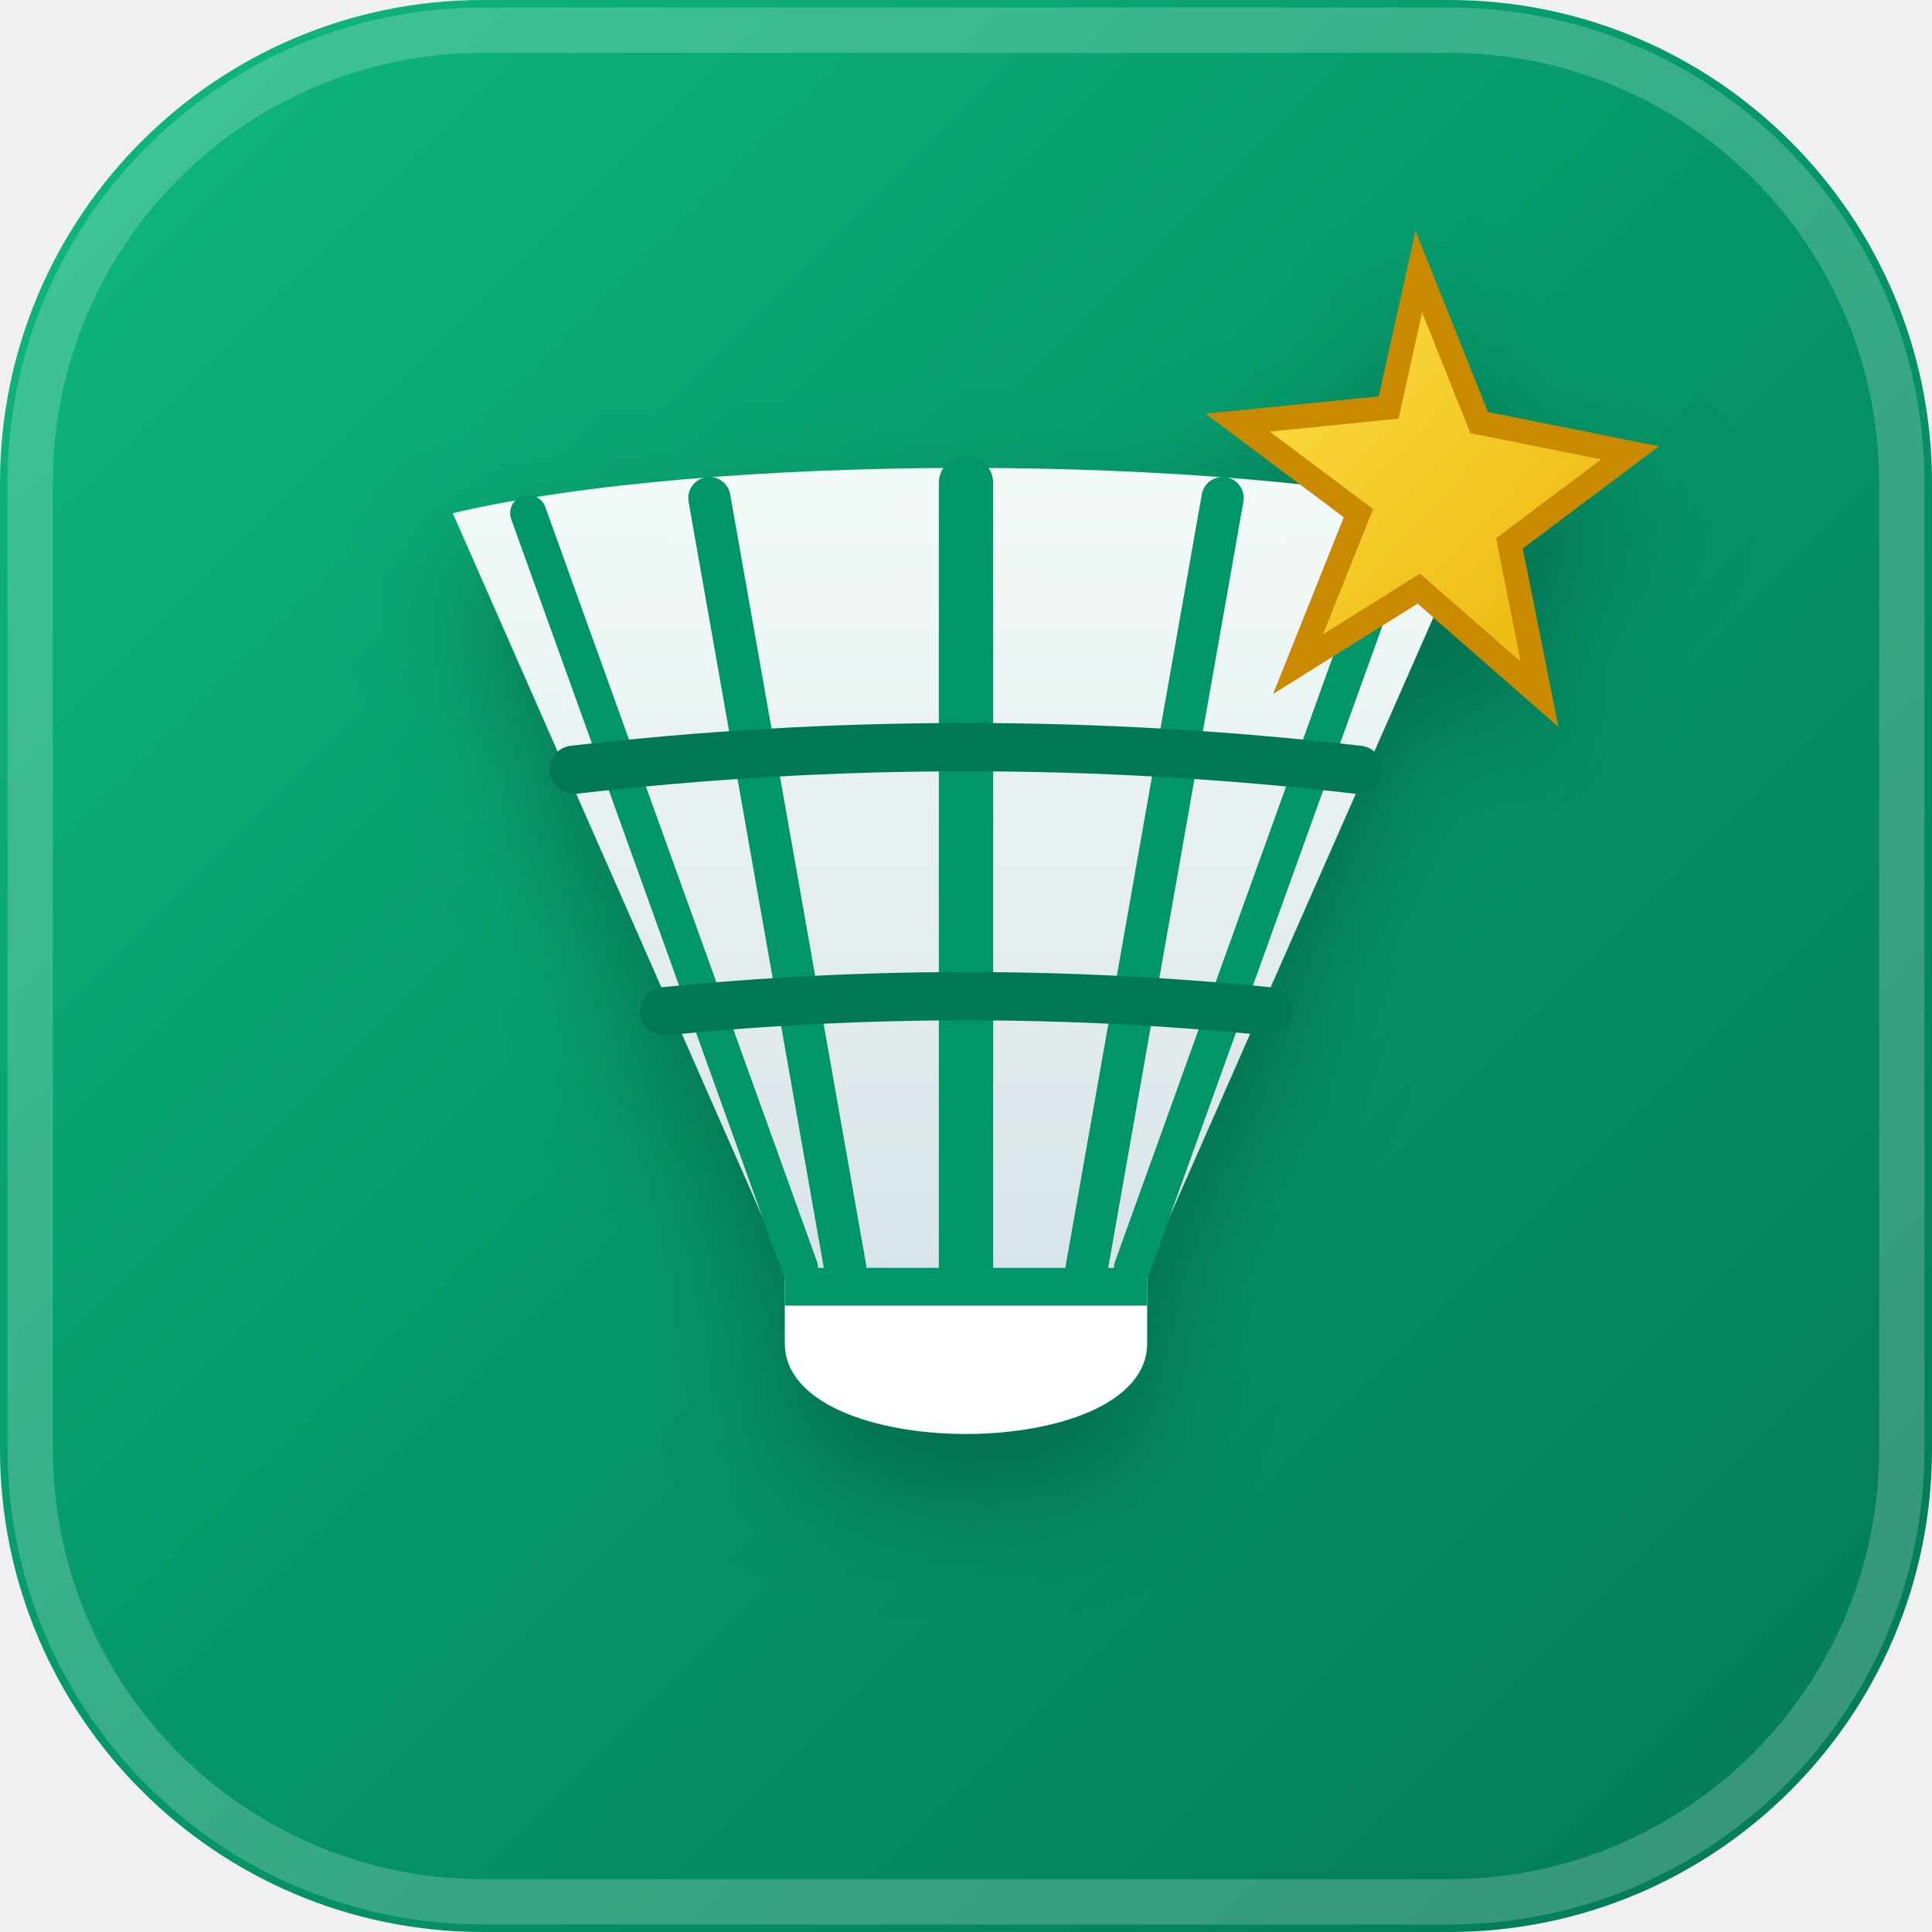
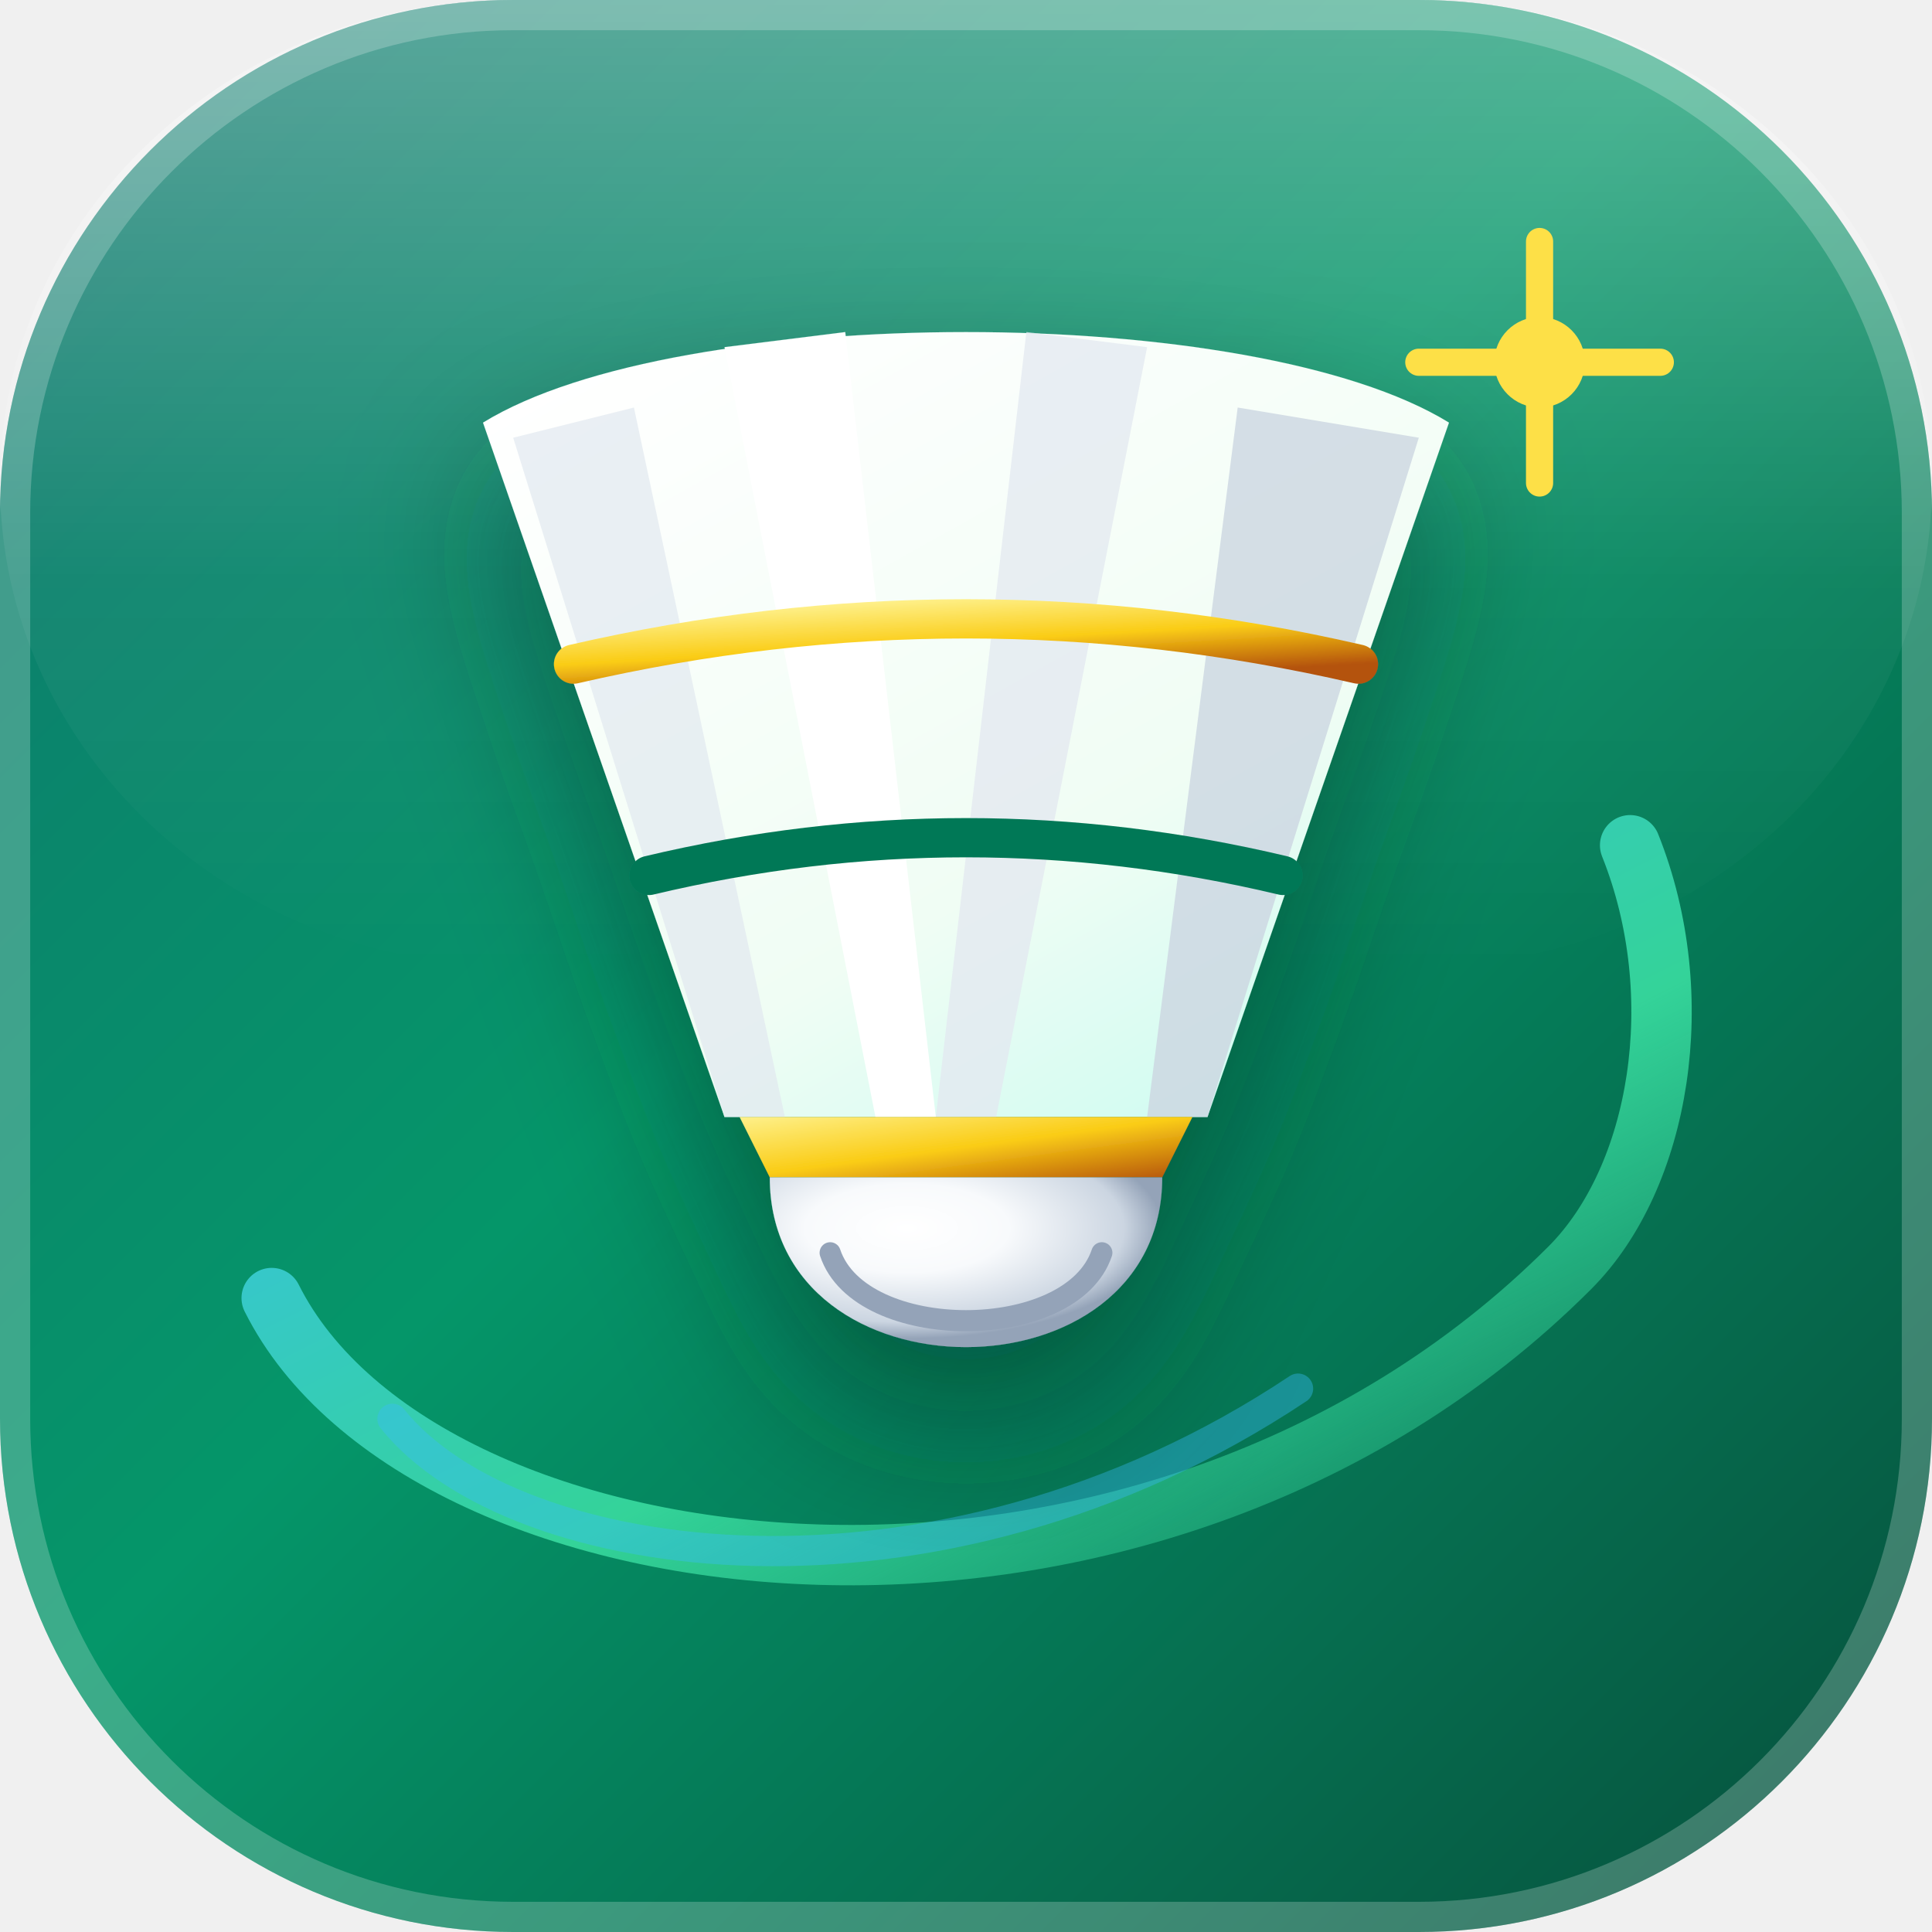
- <svg xmlns="http://www.w3.org/2000/svg" viewBox="0 0 64 64" fill="none">
+ <svg xmlns="http://www.w3.org/2000/svg" viewBox="0 0 128 128" fill="none">
  <defs>
    <linearGradient id="bgGrad" x1="0%" y1="0%" x2="100%" y2="100%">
-       <stop offset="0%" stop-color="#10b981" />
-       <stop offset="50%" stop-color="#059669" />
-       <stop offset="100%" stop-color="#047857" />
+       <stop offset="0%" stop-color="#0f766e" />
+       <stop offset="45%" stop-color="#059669" />
+       <stop offset="100%" stop-color="#064e3b" />
    </linearGradient>
-     <linearGradient id="featherGrad" x1="0%" y1="0%" x2="0%" y2="100%">
+     <linearGradient id="glassTop" x1="0%" y1="0%" x2="0%" y2="100%">
+       <stop offset="0%" stop-color="#ffffff" stop-opacity="0.32" />
+       <stop offset="60%" stop-color="#ffffff" stop-opacity="0.05" />
+       <stop offset="100%" stop-color="#ffffff" stop-opacity="0" />
+     </linearGradient>
+     <linearGradient id="featherGrad" x1="15%" y1="0%" x2="85%" y2="100%">
      <stop offset="0%" stop-color="#ffffff" />
-       <stop offset="100%" stop-color="#e2e8f0" />
+       <stop offset="65%" stop-color="#f0fdf4" />
+       <stop offset="100%" stop-color="#ccfbf1" />
    </linearGradient>
-     <linearGradient id="flashGrad" x1="0%" y1="0%" x2="100%" y2="100%">
-       <stop offset="0%" stop-color="#fde047" />
-       <stop offset="100%" stop-color="#eab308" />
+     <linearGradient id="goldGrad" x1="0%" y1="0%" x2="100%" y2="100%">
+       <stop offset="0%" stop-color="#fef08a" />
+       <stop offset="50%" stop-color="#facc15" />
+       <stop offset="100%" stop-color="#b45309" />
    </linearGradient>
-     <filter id="shadow" x="-10%" y="-10%" width="130%" height="130%">
-       <feDropShadow dx="0" dy="2" stdDeviation="2" flood-opacity="0.25" />
+     <linearGradient id="speedArc" x1="0%" y1="0%" x2="100%" y2="100%">
+       <stop offset="0%" stop-color="#38bdf8" />
+       <stop offset="60%" stop-color="#34d399" />
+       <stop offset="100%" stop-color="#34d399" stop-opacity="0" />
+     </linearGradient>
+     <radialGradient id="corkShine" cx="35%" cy="30%" r="65%">
+       <stop offset="0%" stop-color="#ffffff" />
+       <stop offset="40%" stop-color="#f8fafc" />
+       <stop offset="85%" stop-color="#cbd5e1" />
+       <stop offset="100%" stop-color="#94a3b8" />
+     </radialGradient>
+     <filter id="elevate" x="-20%" y="-20%" width="140%" height="140%">
+       <feDropShadow dx="0" dy="5" stdDeviation="5" flood-color="#022c22" flood-opacity="0.45" />
    </filter>
  </defs>
-   <rect width="64" height="64" rx="16" fill="url(#bgGrad)" />
-   <rect x="1" y="1" width="62" height="62" rx="15" stroke="rgba(255,255,255,0.2)" stroke-width="1.5" />
-   <g filter="url(#shadow)">
-     <path d="M26 44.5 C26 48.5, 38 48.5, 38 44.5 L38 42 L26 42 Z" fill="#ffffff" />
-     <path d="M26 42.5 L38 42.5" stroke="#059669" stroke-width="1.5" />
-     <path d="M26 42 L15 17 C23.5 15, 40.5 15, 49 17 L38 42 Z" fill="url(#featherGrad)" fill-opacity="0.95" />
-     <line x1="32" y1="16" x2="32" y2="42" stroke="#059669" stroke-width="1.8" stroke-linecap="round" />
-     <line x1="23.5" y1="16.5" x2="28" y2="42" stroke="#059669" stroke-width="1.4" stroke-linecap="round" />
-     <line x1="40.5" y1="16.5" x2="36" y2="42" stroke="#059669" stroke-width="1.4" stroke-linecap="round" />
-     <line x1="17.5" y1="17" x2="26.5" y2="42" stroke="#059669" stroke-width="1.2" stroke-linecap="round" />
-     <line x1="46.5" y1="17" x2="37.5" y2="42" stroke="#059669" stroke-width="1.2" stroke-linecap="round" />
-     <path d="M19 25.5 Q32 24 45 25.5" stroke="#047857" stroke-width="1.6" stroke-linecap="round" />
-     <path d="M22 33.5 Q32 32.5 42 33.5" stroke="#047857" stroke-width="1.6" stroke-linecap="round" />
-     <path d="M47 9 L49 14 L54 15 L50 18 L51 23 L47 19.5 L43 22 L45 17 L41 14 L46 13.5 Z" fill="url(#flashGrad)" stroke="#ca8a04" stroke-width="0.8" />
+   <rect width="128" height="128" rx="34" fill="url(#bgGrad)" />
+   <rect width="128" height="64" rx="34" fill="url(#glassTop)" />
+   <rect x="1" y="1" width="126" height="126" rx="33" stroke="#ffffff" stroke-opacity="0.22" stroke-width="2" />
+   <path d="M18 86 C28 106, 76 112, 104 84 C110 78, 112 66, 108 56" stroke="url(#speedArc)" stroke-width="4" stroke-linecap="round" fill="none" />
+   <path d="M26 94 C34 104, 62 108, 86 92" stroke="#38bdf8" stroke-opacity="0.4" stroke-width="2" stroke-linecap="round" fill="none" />
+   <g filter="url(#elevate)">
+     <path d="M48 74 L32 28 C45 20, 83 20, 96 28 L80 74 Z" fill="url(#featherGrad)" />
+     <path d="M34 29 L48 74 L52 74 L42 27 Z" fill="#e2e8f0" fill-opacity="0.7" />
+     <path d="M48 23 L58 74 L62 74 L56 22 Z" fill="#ffffff" />
+     <path d="M68 22 L62 74 L66 74 L76 23 Z" fill="#e2e8f0" fill-opacity="0.75" />
+     <path d="M82 27 L76 74 L80 74 L94 29 Z" fill="#cbd5e1" fill-opacity="0.8" />
+     <path d="M38 44 Q64 38 90 44" stroke="url(#goldGrad)" stroke-width="2.6" stroke-linecap="round" fill="none" />
+     <path d="M43 58 Q64 53 85 58" stroke="#047857" stroke-width="2.6" stroke-linecap="round" fill="none" />
+     <path d="M49 74 L79 74 L77 78 L51 78 Z" fill="url(#goldGrad)" />
+     <path d="M51 78 C51 93, 77 93, 77 78 Z" fill="url(#corkShine)" />
+     <path d="M55 83 C57 89, 71 89, 73 83" stroke="#94a3b8" stroke-width="1.4" stroke-linecap="round" fill="none" />
  </g>
+   <circle cx="102" cy="24" r="3" fill="#fde047" />
+   <path d="M102 16 L102 32 M94 24 L110 24" stroke="#fde047" stroke-width="1.8" stroke-linecap="round" />
</svg>
